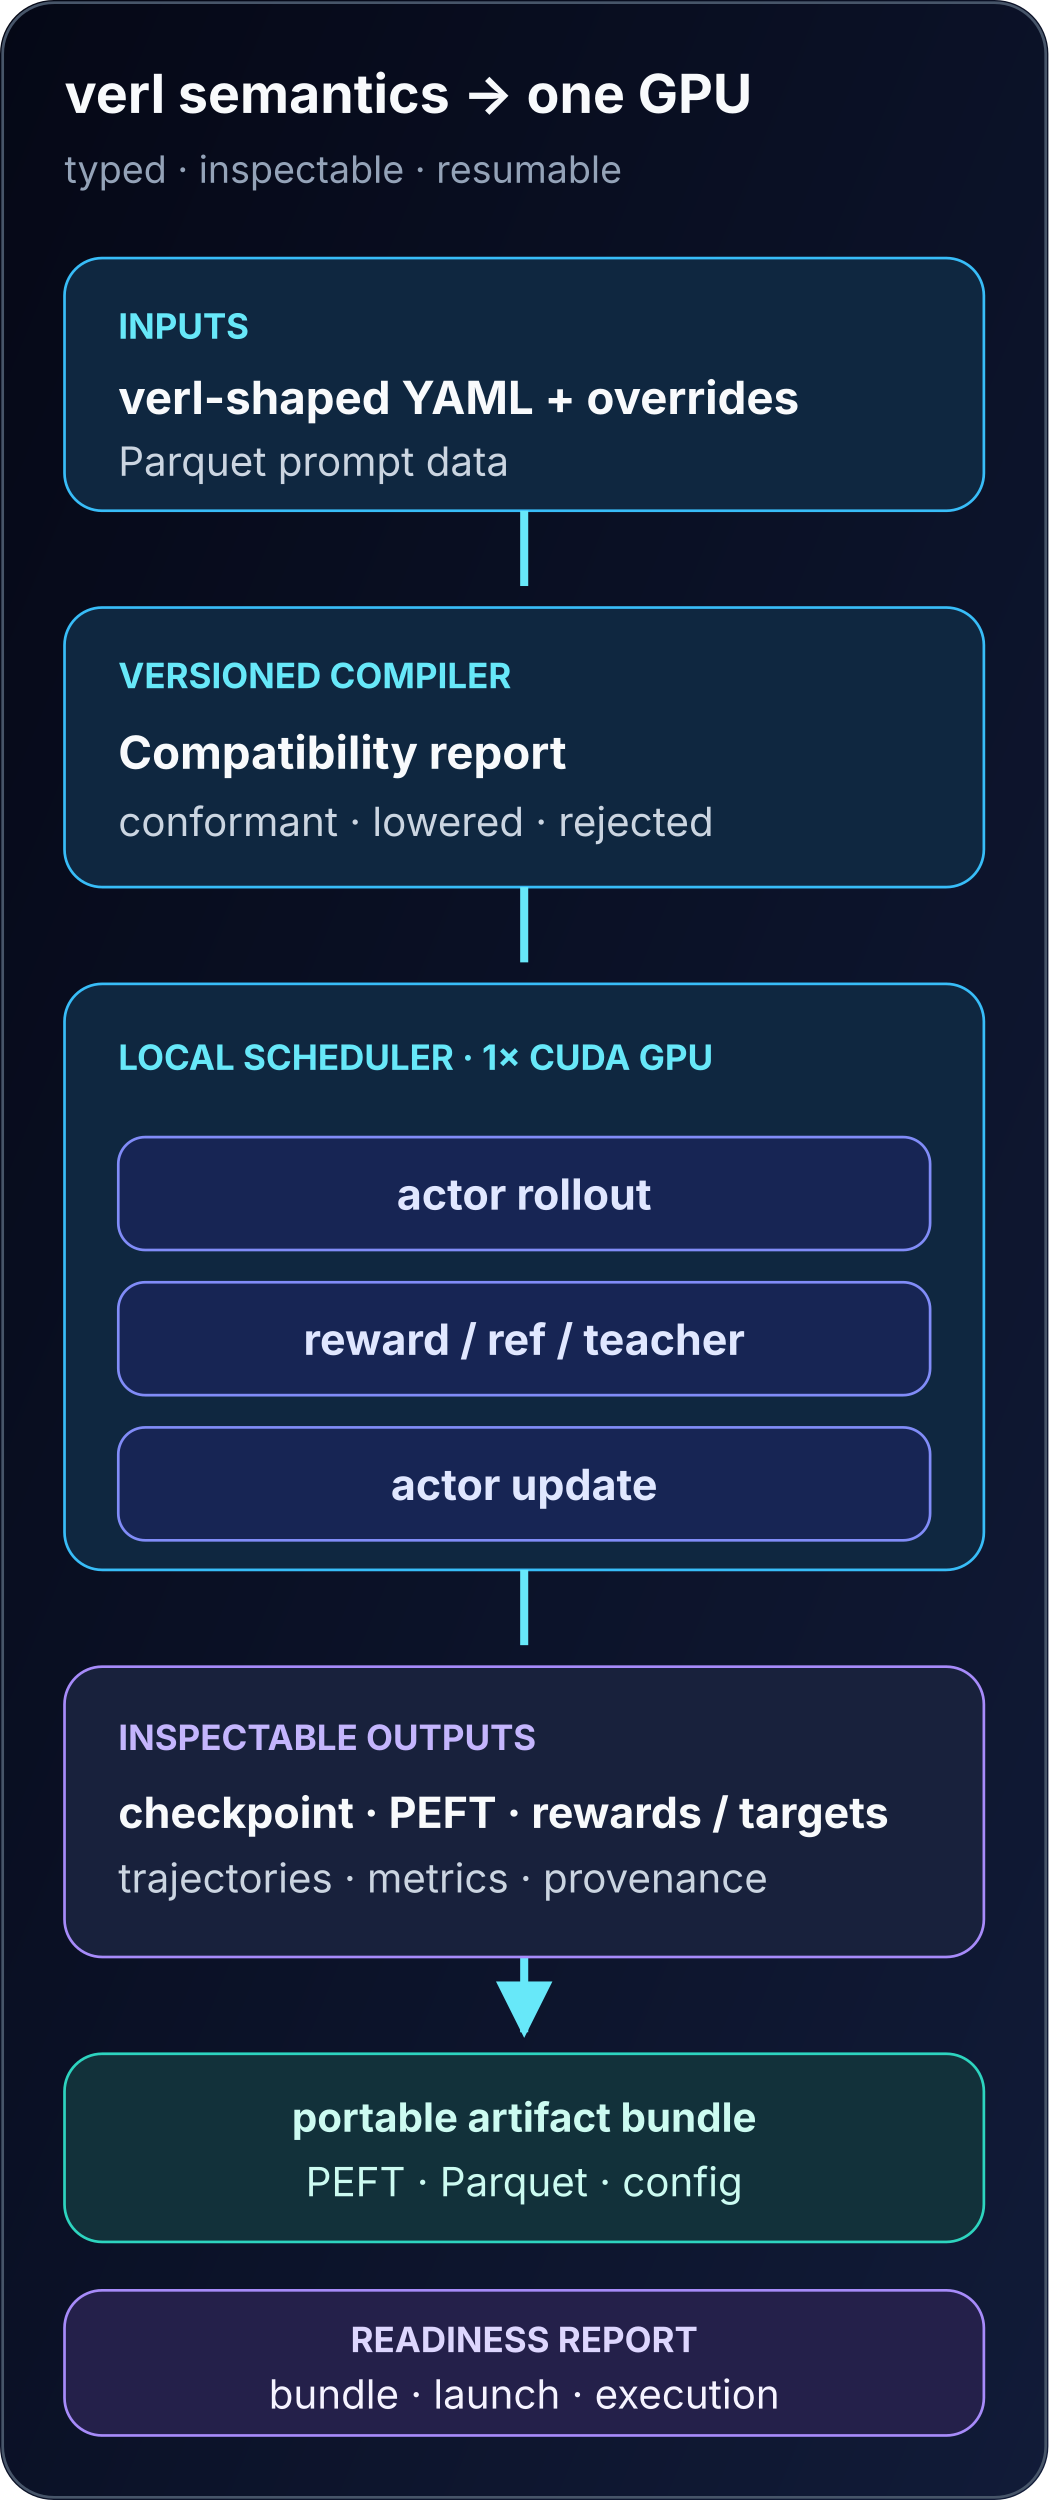
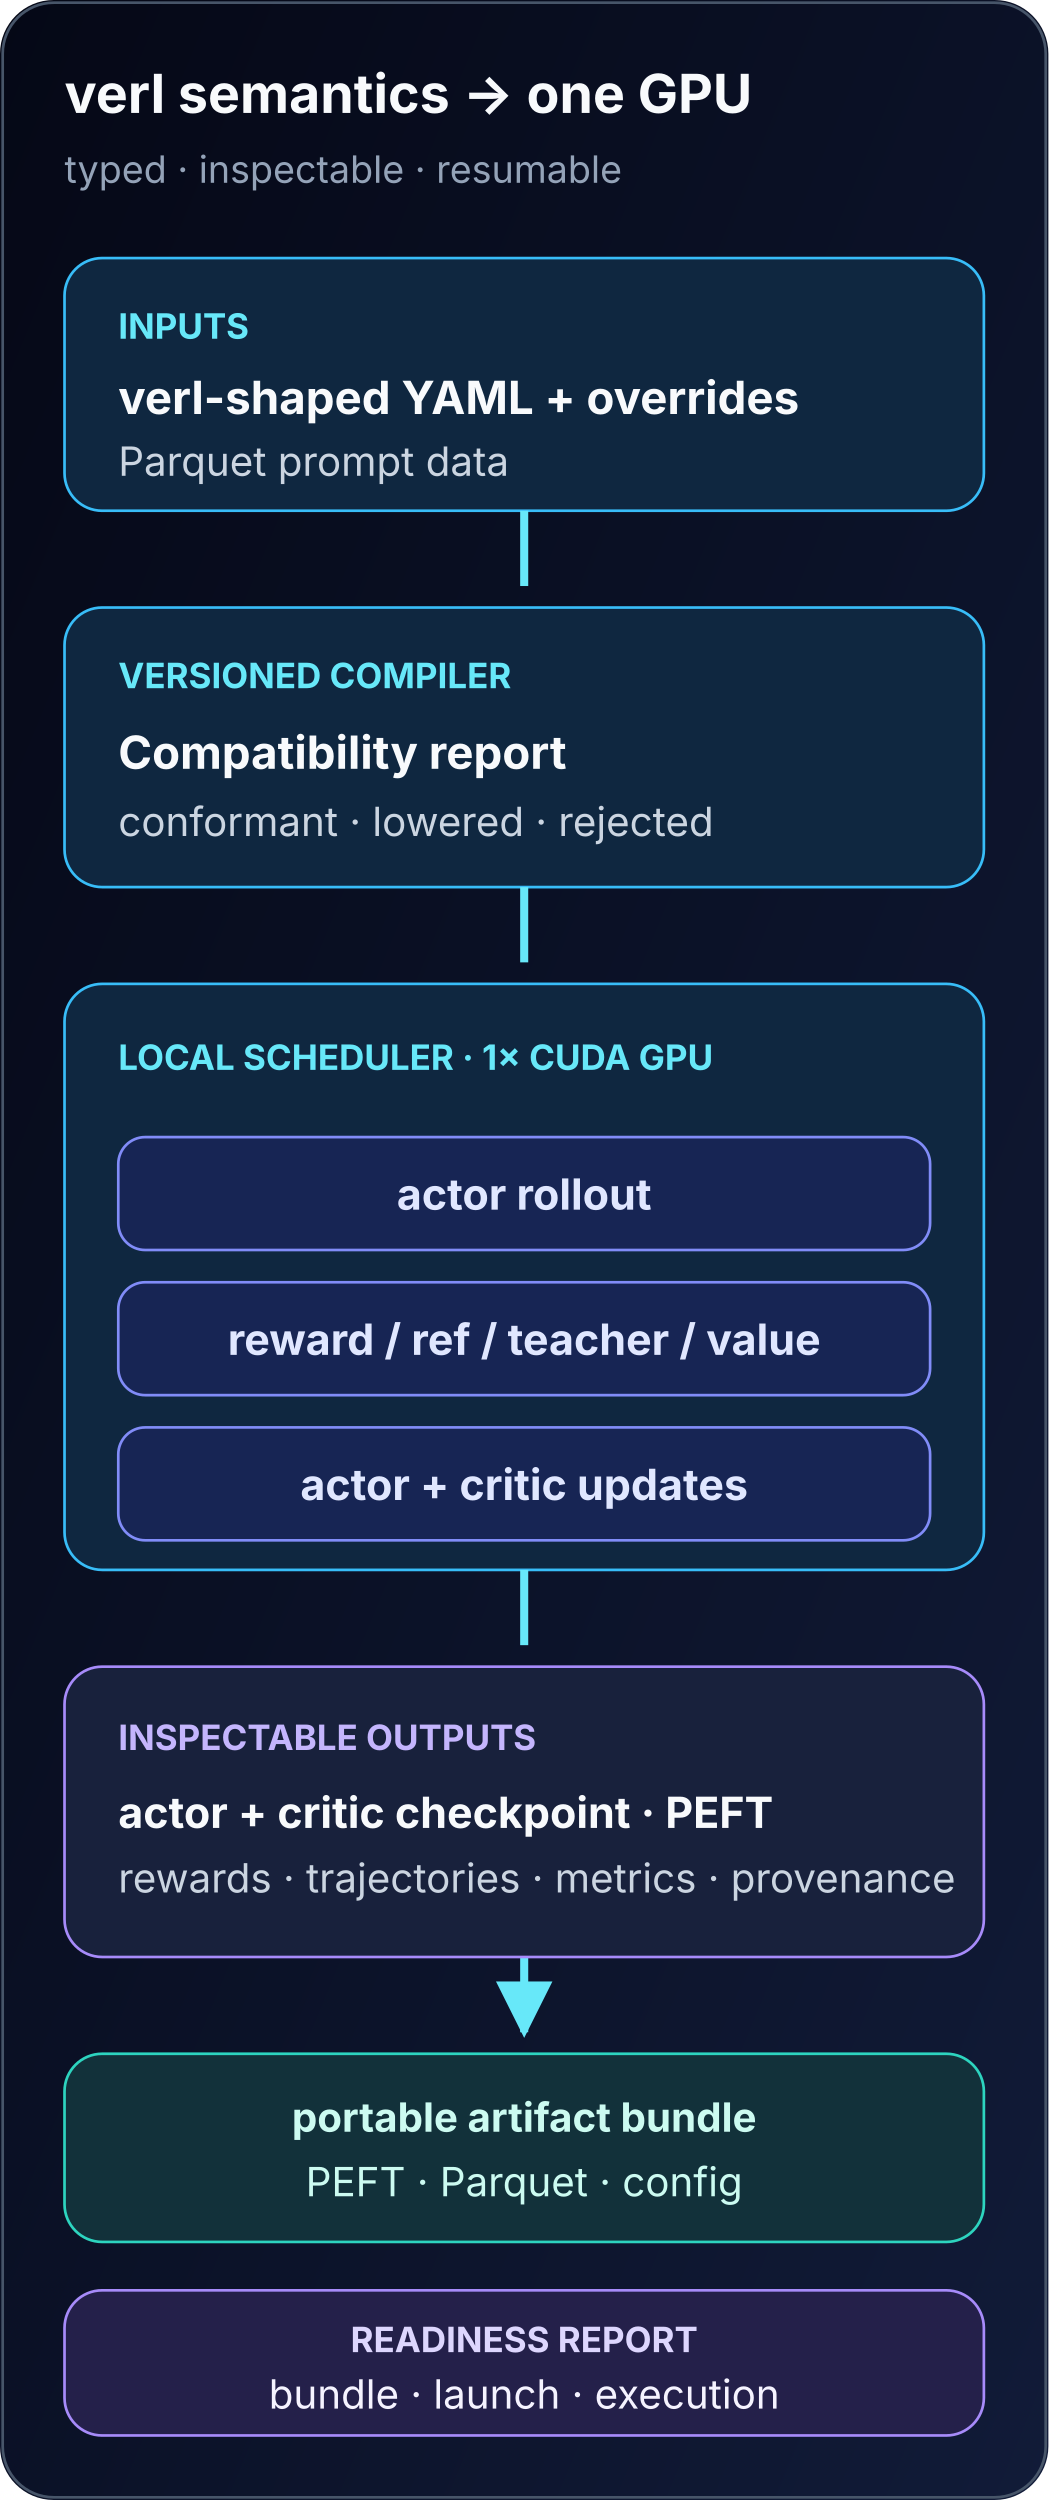
<svg xmlns="http://www.w3.org/2000/svg" viewBox="0 0 390 930" role="img" aria-labelledby="title desc">
  <defs>
    <linearGradient id="bg" x1="0" y1="0" x2="1" y2="1">
      <stop stop-color="#050816" />
      <stop offset="1" stop-color="#111b38" />
    </linearGradient>
    <marker id="a" viewBox="0 0 10 10" refX="9" refY="5" markerWidth="7" markerHeight="7" orient="auto">
      <path d="M0 0l10 5-10 5z" fill="#67e8f9" />
    </marker>
  </defs>
  <rect width="390" height="930" rx="20" fill="url(#bg)" />
  <rect x="1" y="1" width="388" height="928" rx="19" fill="none" stroke="#475569" />
  <g font-family="Inter,DejaVu Sans,Segoe UI,sans-serif">
    <text x="24" y="42" fill="#f8fafc" font-size="20" font-weight="750">verl semantics → one GPU</text>
    <text x="24" y="68" fill="#94a3b8" font-size="14">typed · inspectable · resumable</text>
    <g fill="#0f2740" stroke="#38bdf8">
      <rect x="24" y="96" width="342" height="94" rx="14" />
      <rect x="24" y="226" width="342" height="104" rx="14" />
      <rect x="24" y="366" width="342" height="218" rx="14" />
    </g>
    <text x="44" y="126" fill="#67e8f9" font-size="13" font-weight="700">INPUTS</text>
    <text x="44" y="154" fill="#f8fafc" font-size="17" font-weight="700">verl-shaped YAML + overrides</text>
    <text x="44" y="177" fill="#cbd5e1" font-size="15">Parquet prompt data</text>
    <path d="M195 190v28M195 330v28M195 584v28M195 728v28" stroke="#67e8f9" stroke-width="3" marker-end="url(#a)" />
    <text x="44" y="256" fill="#67e8f9" font-size="13" font-weight="700">VERSIONED COMPILER</text>
    <text x="44" y="286" fill="#f8fafc" font-size="17" font-weight="700">Compatibility report</text>
    <text x="44" y="311" fill="#cbd5e1" font-size="15">conformant · lowered · rejected</text>
    <text x="44" y="398" fill="#67e8f9" font-size="13" font-weight="700">LOCAL SCHEDULER · 1× CUDA GPU</text>
    <g fill="#172554" stroke="#818cf8">
      <rect x="44" y="423" width="302" height="42" rx="10" />
      <rect x="44" y="477" width="302" height="42" rx="10" />
      <rect x="44" y="531" width="302" height="42" rx="10" />
    </g>
    <text x="195" y="450" text-anchor="middle" fill="#e0e7ff" font-size="16" font-weight="650">actor rollout</text>
-     <text x="195" y="504" text-anchor="middle" fill="#e0e7ff" font-size="16" font-weight="650">reward / ref / teacher</text>
-     <text x="195" y="558" text-anchor="middle" fill="#e0e7ff" font-size="16" font-weight="650">actor update</text>
+     <text x="195" y="504" text-anchor="middle" fill="#e0e7ff" font-size="16" font-weight="650">reward / ref / teacher / value</text>
+     <text x="195" y="558" text-anchor="middle" fill="#e0e7ff" font-size="16" font-weight="650">actor + critic updates</text>
    <rect x="24" y="620" width="342" height="108" rx="14" fill="#18213c" stroke="#a78bfa" />
    <text x="44" y="651" fill="#c4b5fd" font-size="13" font-weight="700">INSPECTABLE OUTPUTS</text>
-     <text x="44" y="680" fill="#f8fafc" font-size="16" font-weight="650">checkpoint · PEFT · rewards / targets</text>
-     <text x="44" y="704" fill="#cbd5e1" font-size="15">trajectories · metrics · provenance</text>
+     <text x="44" y="680" fill="#f8fafc" font-size="16" font-weight="650">actor + critic checkpoint · PEFT</text>
+     <text x="44" y="704" fill="#cbd5e1" font-size="15">rewards · trajectories · metrics · provenance</text>
    <rect x="24" y="764" width="342" height="70" rx="14" fill="#12313a" stroke="#2dd4bf" />
    <text x="195" y="793" text-anchor="middle" fill="#ccfbf1" font-size="15" font-weight="700">portable artifact bundle</text>
    <text x="195" y="817" text-anchor="middle" fill="#ccfbf1" font-size="15">PEFT · Parquet · config</text>
    <rect x="24" y="852" width="342" height="54" rx="14" fill="#24204a" stroke="#a78bfa" />
    <text x="195" y="875" text-anchor="middle" fill="#ddd6fe" font-size="13" font-weight="750">READINESS REPORT</text>
    <text x="195" y="896" text-anchor="middle" fill="#f5f3ff" font-size="15">bundle · launch · execution</text>
  </g>
</svg>
